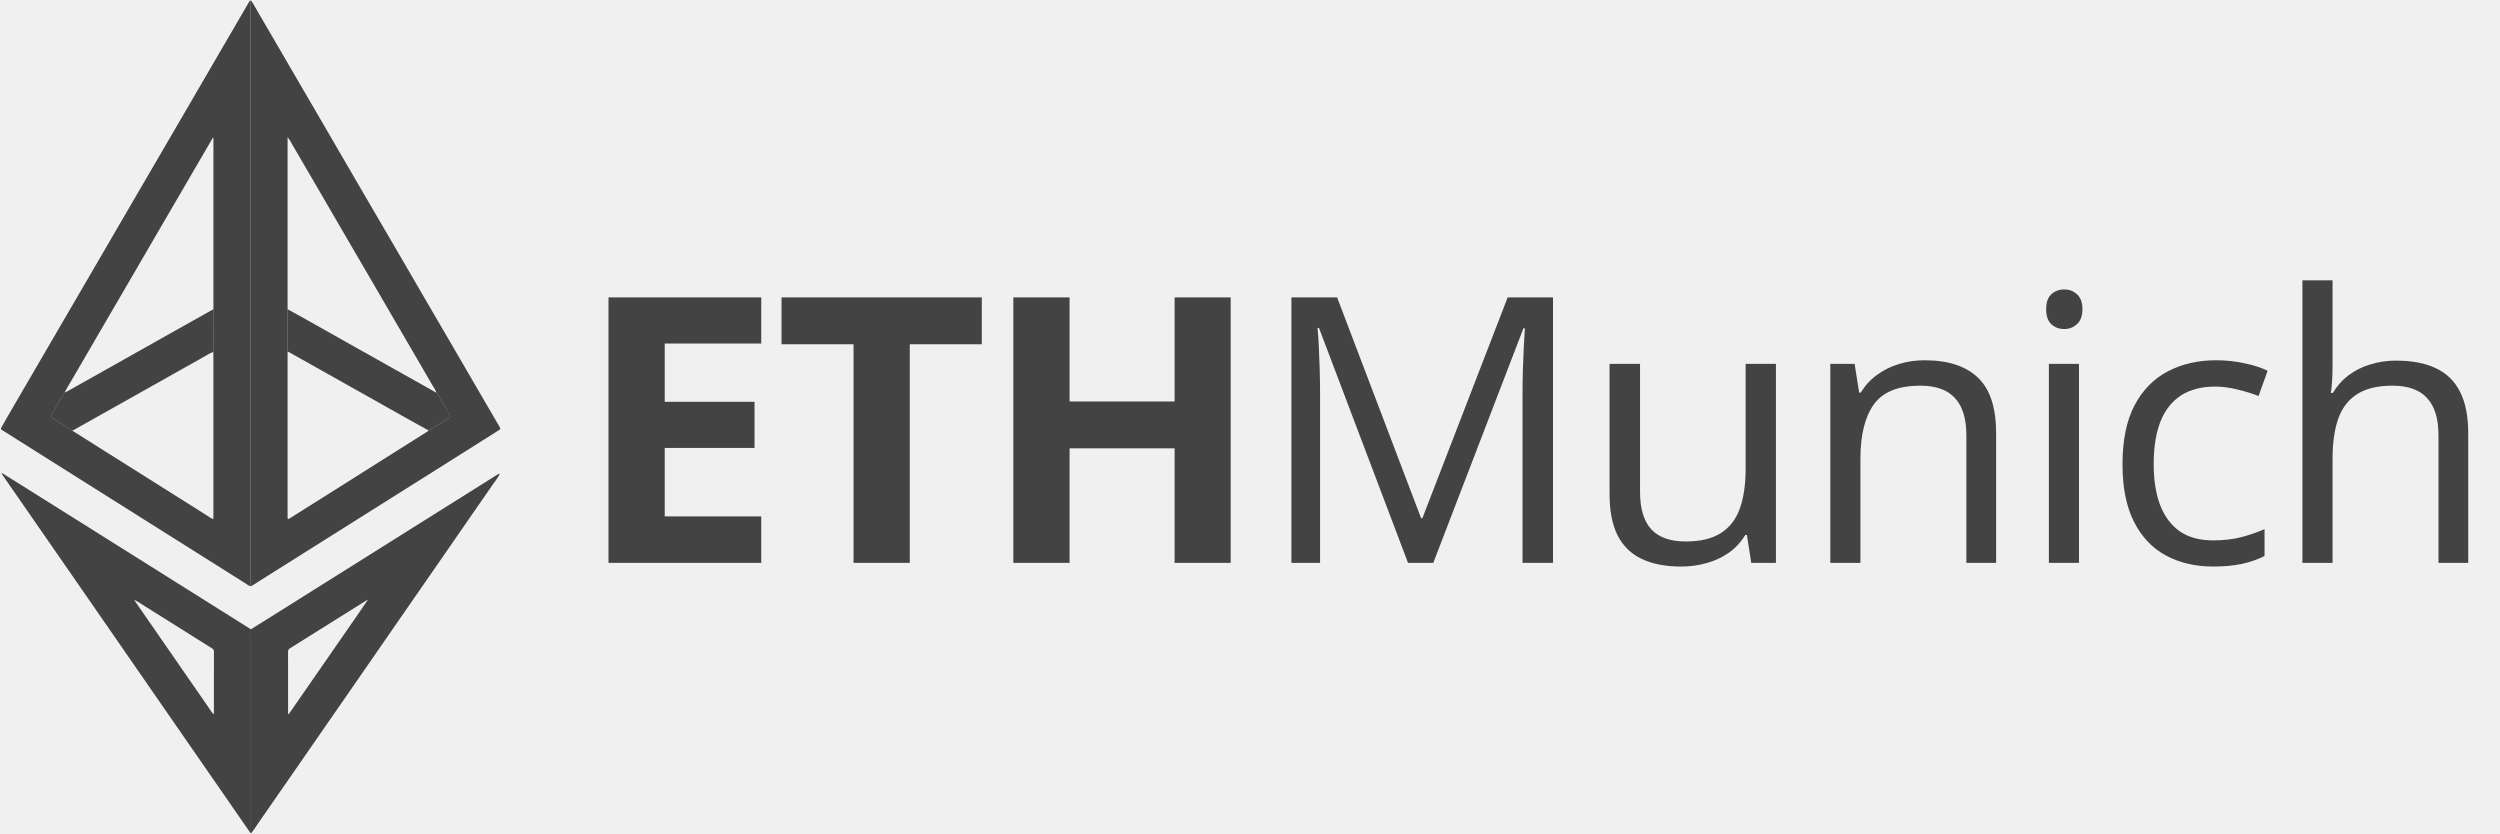
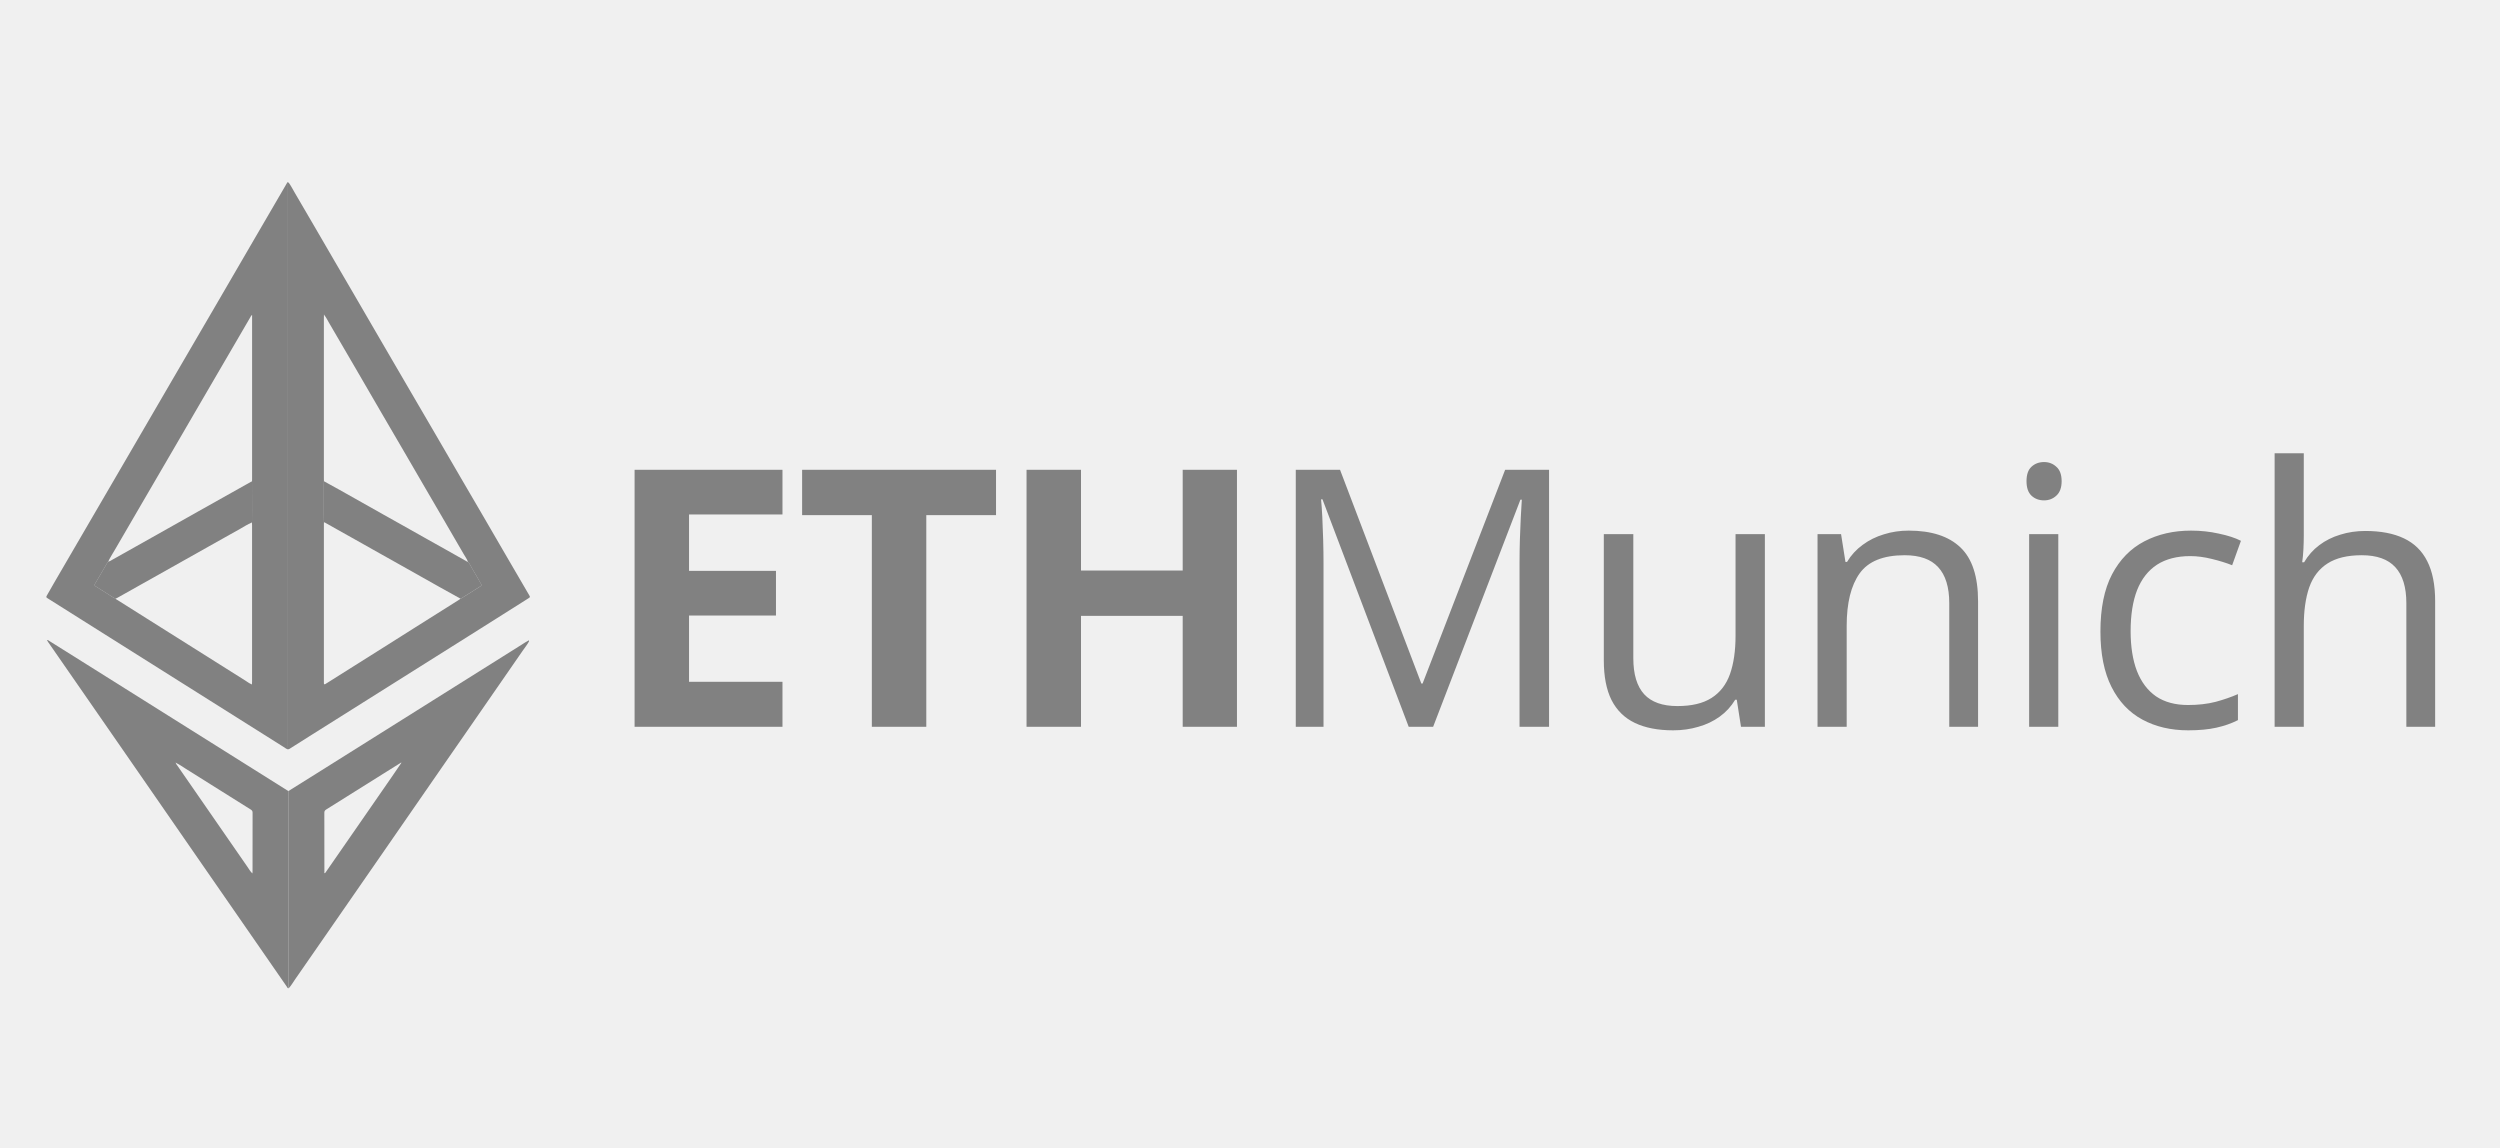
- <svg xmlns="http://www.w3.org/2000/svg" width="213" height="71" viewBox="0 0 213 71" fill="none">
-   <path d="M64.858 47.959H51.844V25.341H64.858V29.27H56.635V34.236H64.286V38.166H56.635V43.999H64.858V47.959ZM77.514 47.959H72.722V29.332H66.586V25.341H83.65V29.332H77.514V47.959ZM104.853 47.959H100.077V38.197H91.128V47.959H86.336V25.341H91.128V34.206H100.077V25.341H104.853V47.959ZM119.966 47.959L112.377 27.94H112.254C112.295 28.363 112.331 28.879 112.362 29.487C112.393 30.096 112.419 30.761 112.439 31.483C112.46 32.194 112.47 32.922 112.47 33.664V47.959H110.028V25.341H113.923L121.079 44.153H121.187L128.452 25.341H132.316V47.959H129.719V33.479C129.719 32.808 129.73 32.138 129.75 31.467C129.771 30.787 129.797 30.147 129.828 29.549C129.858 28.941 129.889 28.415 129.92 27.971H129.797L122.115 47.959H119.966ZM151.309 31.003V47.959H149.207L148.836 45.577H148.697C148.346 46.164 147.893 46.66 147.337 47.062C146.78 47.464 146.152 47.763 145.451 47.959C144.76 48.165 144.024 48.269 143.241 48.269C141.901 48.269 140.778 48.052 139.871 47.619C138.964 47.186 138.279 46.515 137.815 45.608C137.362 44.7 137.135 43.535 137.135 42.111V31.003H139.732V41.926C139.732 43.339 140.051 44.396 140.69 45.097C141.329 45.788 142.303 46.134 143.611 46.134C144.869 46.134 145.868 45.896 146.61 45.422C147.362 44.947 147.903 44.251 148.233 43.333C148.563 42.405 148.728 41.271 148.728 39.93V31.003H151.309ZM163.965 30.694C165.974 30.694 167.494 31.189 168.524 32.179C169.555 33.159 170.07 34.737 170.07 36.913V47.959H167.535V37.083C167.535 35.67 167.21 34.613 166.561 33.912C165.922 33.21 164.938 32.86 163.609 32.86C161.734 32.86 160.415 33.391 159.652 34.453C158.89 35.516 158.508 37.057 158.508 39.079V47.959H155.943V31.003H158.014L158.4 33.448H158.539C158.9 32.849 159.358 32.349 159.915 31.947C160.471 31.534 161.095 31.225 161.785 31.019C162.475 30.802 163.202 30.694 163.965 30.694ZM177.13 31.003V47.959H174.564V31.003H177.13ZM175.878 24.66C176.301 24.66 176.662 24.799 176.96 25.078C177.269 25.346 177.424 25.769 177.424 26.346C177.424 26.914 177.269 27.337 176.96 27.615C176.662 27.894 176.301 28.033 175.878 28.033C175.435 28.033 175.064 27.894 174.765 27.615C174.477 27.337 174.333 26.914 174.333 26.346C174.333 25.769 174.477 25.346 174.765 25.078C175.064 24.799 175.435 24.66 175.878 24.66ZM188.565 48.269C187.04 48.269 185.695 47.954 184.531 47.325C183.366 46.696 182.46 45.737 181.811 44.447C181.161 43.158 180.837 41.534 180.837 39.574C180.837 37.522 181.177 35.846 181.857 34.546C182.547 33.236 183.495 32.267 184.701 31.638C185.906 31.008 187.277 30.694 188.812 30.694C189.657 30.694 190.471 30.781 191.254 30.957C192.048 31.122 192.697 31.333 193.202 31.591L192.429 33.742C191.914 33.535 191.316 33.35 190.636 33.185C189.966 33.02 189.338 32.937 188.751 32.937C187.576 32.937 186.597 33.19 185.814 33.695C185.041 34.2 184.459 34.943 184.067 35.923C183.686 36.903 183.495 38.109 183.495 39.543C183.495 40.915 183.681 42.085 184.052 43.055C184.433 44.025 184.995 44.767 185.736 45.283C186.489 45.788 187.426 46.041 188.55 46.041C189.446 46.041 190.255 45.948 190.976 45.762C191.697 45.566 192.352 45.339 192.939 45.082V47.371C192.372 47.66 191.739 47.882 191.038 48.037C190.348 48.191 189.523 48.269 188.565 48.269ZM198.733 23.887V31.081C198.733 31.493 198.723 31.911 198.701 32.334C198.681 32.746 198.644 33.128 198.593 33.479H198.762C199.113 32.88 199.556 32.38 200.092 31.978C200.638 31.565 201.257 31.256 201.946 31.05C202.638 30.833 203.369 30.725 204.141 30.725C205.503 30.725 206.636 30.941 207.542 31.375C208.458 31.808 209.144 32.478 209.597 33.386C210.062 34.293 210.293 35.469 210.293 36.913V47.959H207.759V37.083C207.759 35.67 207.434 34.613 206.786 33.912C206.145 33.21 205.162 32.86 203.832 32.86C202.575 32.86 201.572 33.102 200.819 33.587C200.076 34.061 199.54 34.763 199.211 35.691C198.892 36.619 198.733 37.754 198.733 39.094V47.959H196.166V23.887H198.733Z" fill="black" fill-opacity="0.72" />
-   <mask id="mask0_1412_390" style="mask-type:luminance" maskUnits="userSpaceOnUse" x="0" y="0" width="43" height="71">
-     <path d="M42.674 0H0V70.988H42.674V0Z" fill="white" />
-   </mask>
-   <g mask="url(#mask0_1412_390)">
-     <path d="M21.396 0.059C21.602 0.339 21.757 0.651 21.933 0.95C22.5 1.912 23.06 2.878 23.622 3.843C24.232 4.891 24.842 5.94 25.451 6.989C25.994 7.922 26.538 8.855 27.084 9.788C27.694 10.836 28.303 11.884 28.912 12.933C29.444 13.848 29.976 14.761 30.508 15.675C31.074 16.647 31.641 17.618 32.207 18.589C32.919 19.809 33.631 21.029 34.343 22.249C35.058 23.476 35.771 24.704 36.484 25.932C37.132 27.044 37.781 28.155 38.431 29.266C39.142 30.486 39.852 31.708 40.56 32.93C41.226 34.075 41.893 35.218 42.561 36.362C42.664 36.539 42.665 36.55 42.494 36.657C41.569 37.243 40.643 37.828 39.716 38.412C38.928 38.91 38.139 39.407 37.351 39.904C35.91 40.81 34.47 41.716 33.03 42.622C31.546 43.556 30.062 44.49 28.578 45.424C26.856 46.508 25.134 47.592 23.413 48.675C22.799 49.062 22.186 49.449 21.573 49.837C21.511 49.877 21.454 49.925 21.381 49.945L21.343 49.907C21.342 49.803 21.34 49.7 21.34 49.596C21.34 33.168 21.34 16.74 21.34 0.312C21.34 0.23 21.342 0.149 21.343 0.067L21.396 0.059ZM36.507 36.673C36.542 36.665 36.584 36.666 36.613 36.648C37.162 36.303 37.711 35.957 38.258 35.609C38.394 35.522 38.395 35.492 38.307 35.341C38.061 34.913 37.821 34.482 37.565 34.059C37.436 33.846 37.345 33.61 37.171 33.425C37.092 33.191 36.942 32.995 36.82 32.785C36.209 31.728 35.596 30.673 34.98 29.619C34.44 28.692 33.9 27.766 33.359 26.84C32.749 25.791 32.139 24.742 31.53 23.693C30.885 22.588 30.241 21.483 29.595 20.378C28.821 19.048 28.048 17.718 27.276 16.387C26.499 15.051 25.72 13.715 24.939 12.381C24.812 12.165 24.707 11.937 24.546 11.741C24.542 11.719 24.538 11.687 24.514 11.693C24.49 11.698 24.499 11.73 24.507 11.752C24.505 11.84 24.501 11.929 24.501 12.018C24.501 16.707 24.501 21.396 24.501 26.085C24.501 26.174 24.505 26.263 24.507 26.351C24.504 26.44 24.497 26.529 24.497 26.618C24.497 27.513 24.497 28.408 24.497 29.303C24.497 29.526 24.503 29.748 24.506 29.97C24.504 30.021 24.502 30.073 24.502 30.125C24.502 34.752 24.502 39.378 24.502 44.004C24.502 44.048 24.502 44.093 24.503 44.138C24.508 44.223 24.556 44.239 24.623 44.2C24.731 44.137 24.836 44.067 24.942 44.001C26.539 42.995 28.135 41.99 29.732 40.984C30.626 40.418 31.521 39.852 32.416 39.288C33.724 38.463 35.032 37.639 36.341 36.815C36.404 36.776 36.471 36.743 36.507 36.673Z" fill="black" fill-opacity="0.72" />
-     <path d="M21.342 0.065C21.341 0.146 21.339 0.227 21.339 0.309C21.339 16.737 21.339 33.166 21.339 49.595C21.339 49.698 21.342 49.802 21.343 49.906C21.338 49.919 21.336 49.934 21.335 49.948C21.177 49.899 21.052 49.792 20.915 49.706C18.034 47.894 15.154 46.08 12.274 44.264C9.826 42.721 7.378 41.179 4.93 39.638C3.346 38.64 1.762 37.642 0.178 36.643C0.148 36.624 0.119 36.599 0.09 36.578C0.087 36.545 0.084 36.511 0.082 36.478C0.313 36.073 0.541 35.667 0.775 35.265C1.709 33.66 2.644 32.055 3.579 30.451C4.768 28.412 5.956 26.373 7.144 24.334C8.478 22.046 9.81 19.757 11.141 17.468C12.431 15.256 13.72 13.044 15.009 10.834C16.26 8.686 17.51 6.538 18.759 4.389C19.585 2.969 20.412 1.551 21.239 0.133C21.265 0.089 21.284 0.039 21.335 0.015L21.342 0.065ZM18.177 29.964C18.179 29.603 18.183 29.241 18.183 28.88C18.182 28.039 18.18 27.198 18.177 26.356C18.179 26.297 18.184 26.238 18.184 26.179C18.184 21.419 18.184 16.66 18.184 11.9V11.722C18.088 11.77 18.074 11.84 18.042 11.895C17.375 13.039 16.708 14.183 16.042 15.328C15.293 16.613 14.544 17.898 13.795 19.183C12.913 20.698 12.031 22.213 11.149 23.73C10.3 25.187 9.45 26.645 8.6 28.102C7.777 29.515 6.955 30.928 6.133 32.342C5.926 32.7 5.7 33.048 5.52 33.421C5.492 33.455 5.466 33.491 5.442 33.528C5.08 34.145 4.721 34.763 4.358 35.378C4.301 35.474 4.312 35.534 4.41 35.594C4.78 35.822 5.144 36.06 5.515 36.288C5.734 36.423 5.937 36.587 6.18 36.68C6.22 36.747 6.292 36.776 6.354 36.813C7.217 37.359 8.081 37.904 8.946 38.447C11.825 40.262 14.706 42.077 17.587 43.89C17.767 44.004 17.936 44.138 18.137 44.217C18.143 44.232 18.16 44.241 18.167 44.23C18.173 44.212 18.175 44.193 18.173 44.175C18.176 44.094 18.182 44.013 18.182 43.931C18.182 39.368 18.182 34.807 18.182 30.245C18.182 30.164 18.175 30.083 18.171 30.002C18.177 29.99 18.179 29.977 18.177 29.964Z" fill="black" fill-opacity="0.72" />
-     <path d="M42.551 40.445C42.392 40.739 42.181 40.997 41.993 41.27C40.982 42.739 39.967 44.205 38.948 45.669C38.278 46.636 37.609 47.603 36.94 48.571C36.414 49.33 35.888 50.089 35.361 50.847C33.395 53.688 31.429 56.529 29.463 59.37C27.867 61.675 26.271 63.98 24.673 66.285C23.772 67.587 22.869 68.888 21.966 70.188C21.777 70.458 21.62 70.752 21.384 70.988C21.384 70.877 21.383 70.766 21.383 70.655V54.965C21.383 54.513 21.383 54.062 21.385 53.611C22.188 53.108 22.991 52.605 23.795 52.103C26.352 50.498 28.91 48.892 31.468 47.286L35.004 45.065L41.868 40.756C42.093 40.615 42.31 40.461 42.549 40.344C42.55 40.379 42.55 40.411 42.551 40.445ZM31.319 51.133C31.305 51.081 31.283 51.115 31.263 51.128C30.768 51.438 30.273 51.747 29.778 52.057C28.087 53.118 26.395 54.178 24.703 55.238C24.59 55.309 24.542 55.383 24.542 55.519C24.546 57.251 24.545 58.982 24.547 60.713C24.547 60.758 24.515 60.817 24.58 60.847C24.631 60.821 24.653 60.772 24.682 60.73C25.714 59.242 26.745 57.754 27.777 56.266C28.675 54.97 29.572 53.675 30.468 52.379C30.753 51.965 31.035 51.548 31.319 51.133Z" fill="black" fill-opacity="0.72" />
-     <path d="M21.382 53.611C21.382 54.062 21.381 54.513 21.38 54.965V70.655C21.38 70.766 21.38 70.877 21.382 70.988C21.305 70.972 21.288 70.899 21.253 70.847C20.354 69.552 19.457 68.255 18.561 66.959C16.993 64.696 15.426 62.432 13.858 60.17C12.181 57.748 10.505 55.326 8.83 52.904C7.739 51.328 6.648 49.752 5.556 48.177C3.786 45.622 2.015 43.068 0.244 40.514C0.207 40.46 0.172 40.403 0.129 40.336C0.226 40.306 0.277 40.367 0.334 40.403C1.307 41.011 2.279 41.621 3.251 42.231C5.483 43.632 7.715 45.033 9.945 46.435C12.377 47.963 14.81 49.49 17.242 51.017C18.596 51.868 19.95 52.718 21.304 53.57C21.329 53.584 21.356 53.597 21.382 53.611ZM11.514 51.148C11.5 51.12 11.482 51.103 11.449 51.119L11.473 51.147C11.487 51.223 11.54 51.277 11.582 51.337C12.226 52.269 12.871 53.2 13.516 54.13C14.939 56.187 16.363 58.244 17.787 60.3C17.913 60.48 18.019 60.677 18.18 60.833L18.199 60.862L18.212 60.832C18.216 60.788 18.223 60.743 18.223 60.699C18.223 58.969 18.222 57.239 18.227 55.509C18.227 55.368 18.167 55.303 18.057 55.234C16.146 54.037 14.236 52.839 12.327 51.639C12.058 51.471 11.802 51.282 11.513 51.148H11.514Z" fill="black" fill-opacity="0.72" />
-     <path d="M36.507 36.673C35.925 36.35 35.343 36.027 34.761 35.704C34.213 35.398 33.665 35.089 33.118 34.779C32.468 34.413 31.817 34.046 31.166 33.68C30.631 33.379 30.096 33.079 29.56 32.779C28.774 32.337 27.988 31.895 27.202 31.452C26.686 31.162 26.17 30.872 25.654 30.584C25.325 30.399 24.997 30.214 24.668 30.028C24.617 30 24.569 29.962 24.505 29.966C24.502 29.744 24.497 29.522 24.497 29.3C24.496 28.405 24.496 27.509 24.497 26.614C24.497 26.525 24.503 26.437 24.507 26.348C24.967 26.602 25.427 26.853 25.885 27.109C26.524 27.467 27.162 27.826 27.799 28.187C28.462 28.561 29.126 28.935 29.789 29.309C30.311 29.603 30.834 29.893 31.357 30.187C32.021 30.56 32.685 30.934 33.348 31.309C33.986 31.668 34.624 32.026 35.264 32.383C35.869 32.724 36.475 33.065 37.08 33.407C37.109 33.424 37.132 33.467 37.171 33.422C37.344 33.608 37.436 33.844 37.565 34.057C37.82 34.479 38.061 34.911 38.307 35.338C38.394 35.489 38.394 35.519 38.257 35.607C37.711 35.956 37.162 36.302 36.612 36.645C36.584 36.666 36.542 36.665 36.507 36.673Z" fill="black" fill-opacity="0.72" />
-     <path d="M18.126 30C17.788 30.135 17.488 30.34 17.172 30.515C16.241 31.032 15.314 31.557 14.386 32.079C13.264 32.71 12.143 33.341 11.021 33.972C10.022 34.534 9.022 35.095 8.022 35.656C7.468 35.967 6.913 36.279 6.359 36.591C6.301 36.624 6.24 36.651 6.181 36.68C5.937 36.587 5.735 36.423 5.516 36.289C5.145 36.062 4.782 35.822 4.411 35.594C4.312 35.533 4.302 35.474 4.359 35.378C4.721 34.763 5.081 34.145 5.442 33.528C5.466 33.491 5.493 33.455 5.52 33.421C5.679 33.399 5.804 33.301 5.938 33.226C7.093 32.58 8.246 31.932 9.399 31.282C10.745 30.524 12.091 29.766 13.437 29.008C14.449 28.439 15.461 27.871 16.474 27.304C17.009 27.004 17.543 26.703 18.078 26.403C18.11 26.385 18.145 26.372 18.178 26.356C18.18 27.198 18.182 28.039 18.184 28.88C18.184 29.241 18.18 29.603 18.179 29.964L18.126 30Z" fill="black" fill-opacity="0.72" />
+ <svg xmlns="http://www.w3.org/2000/svg" width="220" height="101" viewBox="0 0 220 101" fill="none">
+   <g opacity="0.64">
+     <path d="M68.858 63.959H55.844V41.341H68.858V45.27H60.635V50.236H68.286V54.166H60.635V59.999H68.858V63.959ZM81.514 63.959H76.722V45.332H70.586V41.341H87.65V45.332H81.514V63.959ZM108.853 63.959H104.077V54.197H95.128V63.959H90.336V41.341H95.128V50.206H104.077V41.341H108.853V63.959ZM123.966 63.959L116.377 43.94H116.254C116.295 44.363 116.331 44.879 116.362 45.487C116.393 46.096 116.419 46.761 116.439 47.483C116.46 48.194 116.47 48.922 116.47 49.664V63.959H114.028V41.341H117.923L125.079 60.153H125.187L132.452 41.341H136.316V63.959H133.719V49.479C133.719 48.808 133.73 48.138 133.75 47.467C133.771 46.786 133.797 46.147 133.828 45.549C133.858 44.941 133.889 44.414 133.92 43.971H133.797L126.115 63.959H123.966ZM155.309 47.003V63.959H153.207L152.836 61.577H152.697C152.346 62.164 151.893 62.66 151.337 63.062C150.78 63.464 150.152 63.763 149.451 63.959C148.76 64.165 148.024 64.269 147.241 64.269C145.901 64.269 144.778 64.052 143.871 63.619C142.964 63.186 142.279 62.515 141.815 61.608C141.362 60.7 141.135 59.535 141.135 58.111V47.003H143.732V57.926C143.732 59.339 144.051 60.396 144.69 61.097C145.329 61.788 146.303 62.134 147.611 62.134C148.869 62.134 149.868 61.896 150.61 61.422C151.362 60.947 151.903 60.251 152.233 59.333C152.563 58.405 152.728 57.271 152.728 55.93V47.003H155.309ZM167.965 46.694C169.974 46.694 171.494 47.189 172.524 48.179C173.555 49.159 174.07 50.737 174.07 52.913V63.959H171.535V53.083C171.535 51.67 171.21 50.613 170.561 49.912C169.922 49.21 168.938 48.86 167.609 48.86C165.734 48.86 164.415 49.391 163.652 50.453C162.89 51.516 162.508 53.057 162.508 55.079V63.959H159.943V47.003H162.014L162.4 49.448H162.539C162.9 48.849 163.358 48.349 163.915 47.947C164.471 47.534 165.095 47.225 165.785 47.019C166.475 46.802 167.202 46.694 167.965 46.694ZM181.13 47.003V63.959H178.564V47.003H181.13ZM179.878 40.66C180.301 40.66 180.662 40.8 180.96 41.078C181.269 41.346 181.424 41.769 181.424 42.346C181.424 42.914 181.269 43.337 180.96 43.615C180.662 43.894 180.301 44.033 179.878 44.033C179.435 44.033 179.064 43.894 178.765 43.615C178.477 43.337 178.333 42.914 178.333 42.346C178.333 41.769 178.477 41.346 178.765 41.078C179.064 40.8 179.435 40.66 179.878 40.66ZM192.565 64.269C191.04 64.269 189.695 63.954 188.531 63.325C187.366 62.696 186.46 61.737 185.811 60.447C185.161 59.158 184.837 57.534 184.837 55.574C184.837 53.522 185.177 51.846 185.857 50.546C186.547 49.236 187.495 48.267 188.701 47.638C189.906 47.008 191.277 46.694 192.812 46.694C193.657 46.694 194.471 46.781 195.254 46.957C196.048 47.122 196.697 47.333 197.202 47.591L196.429 49.742C195.914 49.535 195.316 49.35 194.636 49.185C193.966 49.02 193.338 48.937 192.751 48.937C191.576 48.937 190.597 49.19 189.814 49.695C189.041 50.2 188.459 50.943 188.067 51.923C187.686 52.903 187.495 54.109 187.495 55.543C187.495 56.915 187.681 58.085 188.052 59.055C188.433 60.025 188.995 60.767 189.736 61.283C190.489 61.788 191.426 62.041 192.55 62.041C193.446 62.041 194.255 61.948 194.976 61.762C195.697 61.566 196.352 61.339 196.939 61.082V63.371C196.372 63.66 195.739 63.882 195.038 64.037C194.348 64.191 193.523 64.269 192.565 64.269ZM202.733 39.887V47.081C202.733 47.493 202.723 47.911 202.701 48.334C202.681 48.746 202.644 49.128 202.593 49.479H202.762C203.113 48.88 203.556 48.38 204.092 47.978C204.638 47.565 205.257 47.256 205.946 47.05C206.638 46.833 207.369 46.725 208.141 46.725C209.503 46.725 210.636 46.941 211.542 47.374C212.458 47.808 213.144 48.478 213.597 49.386C214.062 50.293 214.293 51.469 214.293 52.913V63.959H211.759V53.083C211.759 51.67 211.434 50.613 210.786 49.912C210.145 49.21 209.162 48.86 207.832 48.86C206.575 48.86 205.572 49.102 204.819 49.587C204.076 50.061 203.54 50.763 203.211 51.691C202.892 52.619 202.733 53.754 202.733 55.094V63.959H200.166V39.887H202.733Z" fill="black" fill-opacity="0.72" />
+     <mask id="mask0_1434_285" style="mask-type:luminance" maskUnits="userSpaceOnUse" x="4" y="16" width="43" height="71">
+       <path d="M46.674 16H4V86.988H46.674V16Z" fill="white" />
+     </mask>
+     <g mask="url(#mask0_1434_285)">
+       <path d="M25.396 16.059C25.602 16.339 25.757 16.651 25.933 16.95C26.5 17.912 27.06 18.878 27.622 19.843C28.232 20.891 28.842 21.94 29.451 22.989C29.994 23.922 30.538 24.855 31.084 25.788C31.694 26.836 32.303 27.884 32.912 28.933C33.444 29.848 33.976 30.762 34.508 31.675C35.074 32.647 35.641 33.618 36.207 34.589C36.919 35.809 37.631 37.029 38.343 38.249C39.058 39.476 39.771 40.704 40.484 41.932C41.132 43.044 41.781 44.155 42.431 45.266C43.142 46.486 43.852 47.708 44.56 48.93C45.226 50.075 45.893 51.218 46.561 52.362C46.664 52.539 46.665 52.55 46.494 52.657C45.569 53.243 44.643 53.828 43.716 54.412C42.928 54.91 42.139 55.407 41.351 55.904C39.91 56.81 38.47 57.716 37.03 58.622C35.546 59.556 34.062 60.49 32.578 61.424C30.856 62.508 29.134 63.592 27.413 64.675C26.799 65.062 26.186 65.449 25.573 65.837C25.511 65.877 25.454 65.925 25.381 65.945L25.343 65.907C25.342 65.803 25.34 65.7 25.34 65.596C25.34 49.168 25.34 32.74 25.34 16.312C25.34 16.23 25.342 16.149 25.343 16.067L25.396 16.059ZM40.507 52.673C40.542 52.665 40.584 52.666 40.613 52.648C41.162 52.303 41.711 51.957 42.258 51.609C42.394 51.522 42.395 51.492 42.307 51.341C42.061 50.913 41.821 50.482 41.565 50.059C41.436 49.846 41.345 49.61 41.171 49.425C41.092 49.191 40.942 48.995 40.82 48.785C40.209 47.728 39.596 46.673 38.98 45.619C38.44 44.692 37.9 43.766 37.359 42.84C36.749 41.791 36.139 40.742 35.53 39.693C34.885 38.588 34.24 37.483 33.595 36.378C32.821 35.048 32.048 33.718 31.276 32.387C30.499 31.051 29.72 29.715 28.939 28.381C28.812 28.165 28.707 27.937 28.546 27.741C28.542 27.719 28.538 27.687 28.514 27.693C28.49 27.698 28.499 27.73 28.507 27.752C28.505 27.84 28.501 27.929 28.501 28.018C28.501 32.707 28.501 37.396 28.501 42.085C28.501 42.174 28.505 42.263 28.507 42.351C28.504 42.44 28.497 42.529 28.497 42.618C28.497 43.513 28.497 44.408 28.497 45.303C28.497 45.526 28.503 45.748 28.506 45.97C28.504 46.022 28.502 46.073 28.502 46.125C28.502 50.752 28.502 55.378 28.502 60.004C28.502 60.048 28.502 60.093 28.503 60.138C28.508 60.223 28.556 60.239 28.623 60.2C28.731 60.137 28.836 60.067 28.942 60.001C30.539 58.995 32.135 57.99 33.732 56.984C34.626 56.418 35.521 55.852 36.416 55.288C37.724 54.463 39.032 53.639 40.341 52.815C40.404 52.776 40.471 52.743 40.507 52.673Z" fill="black" fill-opacity="0.72" />
+       <path d="M25.342 16.065C25.341 16.146 25.339 16.227 25.339 16.309C25.339 32.737 25.339 49.166 25.339 65.595C25.339 65.698 25.342 65.802 25.343 65.906C25.338 65.919 25.336 65.933 25.335 65.948C25.177 65.899 25.052 65.793 24.915 65.706C22.034 63.894 19.154 62.08 16.274 60.264C13.826 58.721 11.378 57.179 8.93 55.638C7.346 54.64 5.762 53.642 4.178 52.643C4.148 52.624 4.119 52.599 4.09 52.578C4.087 52.545 4.084 52.511 4.082 52.478C4.313 52.073 4.541 51.667 4.775 51.265C5.709 49.66 6.644 48.055 7.579 46.451C8.768 44.412 9.956 42.373 11.144 40.334C12.478 38.046 13.81 35.757 15.141 33.468C16.43 31.256 17.72 29.044 19.009 26.834C20.26 24.686 21.51 22.538 22.759 20.389C23.585 18.969 24.412 17.551 25.239 16.133C25.265 16.089 25.284 16.039 25.335 16.015L25.342 16.065ZM22.177 45.964C22.179 45.603 22.183 45.241 22.183 44.88C22.182 44.039 22.18 43.198 22.177 42.356C22.179 42.297 22.184 42.238 22.184 42.179C22.184 37.419 22.184 32.66 22.184 27.9V27.722C22.088 27.77 22.074 27.84 22.042 27.895C21.375 29.039 20.708 30.183 20.042 31.328C19.293 32.613 18.544 33.898 17.795 35.182C16.913 36.698 16.031 38.213 15.149 39.73C14.3 41.187 13.45 42.645 12.6 44.102C11.777 45.515 10.955 46.928 10.133 48.342C9.926 48.7 9.7 49.048 9.52 49.421C9.492 49.455 9.466 49.491 9.442 49.528C9.08 50.145 8.721 50.763 8.358 51.378C8.301 51.474 8.312 51.534 8.41 51.594C8.78 51.822 9.144 52.06 9.515 52.288C9.734 52.423 9.937 52.587 10.18 52.68C10.22 52.747 10.291 52.776 10.354 52.813C11.217 53.359 12.081 53.904 12.945 54.447C15.825 56.262 18.706 58.077 21.587 59.89C21.767 60.004 21.936 60.138 22.137 60.217C22.143 60.232 22.16 60.241 22.167 60.23C22.173 60.212 22.175 60.193 22.173 60.175C22.176 60.094 22.182 60.013 22.182 59.931C22.182 55.368 22.182 50.807 22.182 46.245C22.182 46.164 22.175 46.083 22.171 46.002C22.177 45.99 22.179 45.977 22.177 45.964Z" fill="black" fill-opacity="0.72" />
+       <path d="M46.551 56.445C46.392 56.739 46.181 56.997 45.993 57.27C44.982 58.739 43.967 60.205 42.948 61.669C42.278 62.636 41.609 63.603 40.94 64.571C40.414 65.33 39.888 66.089 39.361 66.847C37.395 69.688 35.429 72.529 33.463 75.37C31.867 77.675 30.271 79.98 28.673 82.285C27.772 83.587 26.869 84.888 25.966 86.188C25.777 86.458 25.62 86.752 25.384 86.988C25.384 86.877 25.383 86.766 25.383 86.655V70.965C25.383 70.513 25.383 70.062 25.385 69.611C26.188 69.108 26.991 68.606 27.795 68.103C30.352 66.498 32.91 64.892 35.468 63.286L39.004 61.065L45.868 56.756C46.093 56.615 46.31 56.461 46.549 56.344C46.55 56.379 46.55 56.411 46.551 56.445ZM35.319 67.133C35.305 67.081 35.283 67.115 35.263 67.128C34.768 67.438 34.273 67.747 33.778 68.057C32.087 69.118 30.395 70.178 28.703 71.238C28.59 71.309 28.542 71.383 28.542 71.519C28.546 73.251 28.545 74.982 28.547 76.713C28.547 76.758 28.515 76.817 28.58 76.847C28.631 76.82 28.653 76.772 28.682 76.73C29.714 75.242 30.745 73.754 31.777 72.266C32.675 70.97 33.572 69.675 34.468 68.379C34.753 67.966 35.035 67.548 35.319 67.133Z" fill="black" fill-opacity="0.72" />
+       <path d="M25.382 69.611C25.382 70.062 25.381 70.513 25.38 70.965V86.655C25.38 86.766 25.38 86.877 25.382 86.988C25.305 86.972 25.288 86.899 25.253 86.847C24.354 85.552 23.457 84.255 22.561 82.959C20.993 80.696 19.426 78.433 17.858 76.17C16.181 73.748 14.505 71.326 12.83 68.904C11.739 67.328 10.648 65.752 9.556 64.177C7.786 61.622 6.015 59.068 4.244 56.514C4.207 56.46 4.172 56.403 4.129 56.336C4.226 56.306 4.277 56.367 4.334 56.403C5.307 57.011 6.279 57.621 7.251 58.231C9.483 59.632 11.715 61.033 13.945 62.435C16.378 63.963 18.81 65.49 21.242 67.017C22.596 67.868 23.95 68.719 25.304 69.57C25.329 69.584 25.356 69.597 25.382 69.611ZM15.514 67.147C15.5 67.12 15.482 67.103 15.449 67.119L15.473 67.147C15.487 67.223 15.54 67.277 15.582 67.337C16.226 68.269 16.871 69.2 17.516 70.13C18.939 72.187 20.363 74.244 21.787 76.3C21.913 76.48 22.019 76.677 22.18 76.832L22.199 76.862L22.212 76.832C22.216 76.788 22.223 76.743 22.223 76.699C22.223 74.969 22.222 73.239 22.227 71.509C22.227 71.368 22.167 71.303 22.057 71.234C20.146 70.037 18.235 68.839 16.327 67.639C16.058 67.471 15.802 67.282 15.513 67.147H15.514Z" fill="black" fill-opacity="0.72" />
+       <path d="M40.507 52.673C39.925 52.35 39.343 52.027 38.761 51.704C38.213 51.398 37.665 51.089 37.118 50.779C36.468 50.413 35.817 50.046 35.166 49.68C34.631 49.379 34.096 49.079 33.56 48.779C32.774 48.337 31.988 47.895 31.202 47.452C30.686 47.162 30.17 46.873 29.654 46.584C29.325 46.399 28.997 46.214 28.668 46.028C28.617 46 28.569 45.962 28.505 45.966C28.502 45.744 28.497 45.522 28.497 45.3C28.496 44.405 28.496 43.51 28.497 42.614C28.497 42.525 28.503 42.437 28.507 42.348C28.967 42.602 29.427 42.853 29.885 43.109C30.524 43.467 31.162 43.826 31.799 44.187C32.462 44.561 33.126 44.935 33.789 45.309C34.311 45.603 34.834 45.894 35.357 46.187C36.021 46.56 36.685 46.934 37.348 47.309C37.986 47.668 38.624 48.026 39.264 48.383C39.869 48.724 40.475 49.065 41.08 49.407C41.109 49.424 41.132 49.467 41.171 49.422C41.344 49.608 41.436 49.844 41.565 50.057C41.82 50.479 42.061 50.911 42.307 51.338C42.394 51.489 42.394 51.519 42.257 51.607C41.711 51.956 41.162 52.302 40.612 52.645C40.584 52.666 40.542 52.665 40.507 52.673Z" fill="black" fill-opacity="0.72" />
+       <path d="M22.126 46C21.788 46.135 21.488 46.34 21.172 46.516C20.241 47.032 19.314 47.557 18.386 48.079C17.264 48.71 16.143 49.341 15.021 49.972C14.022 50.534 13.022 51.095 12.022 51.656C11.468 51.967 10.913 52.279 10.359 52.591C10.301 52.624 10.24 52.651 10.181 52.68C9.937 52.587 9.735 52.423 9.516 52.289C9.145 52.062 8.782 51.822 8.411 51.594C8.312 51.533 8.302 51.474 8.358 51.378C8.721 50.763 9.081 50.145 9.442 49.528C9.466 49.491 9.493 49.455 9.52 49.421C9.679 49.399 9.804 49.301 9.938 49.226C11.093 48.58 12.246 47.932 13.399 47.282C14.745 46.524 16.091 45.766 17.437 45.008C18.449 44.439 19.461 43.871 20.474 43.304C21.009 43.004 21.543 42.703 22.078 42.403C22.11 42.385 22.145 42.372 22.178 42.356C22.18 43.198 22.182 44.039 22.184 44.88C22.184 45.241 22.18 45.603 22.179 45.964L22.126 46Z" fill="black" fill-opacity="0.72" />
+     </g>
  </g>
</svg>
